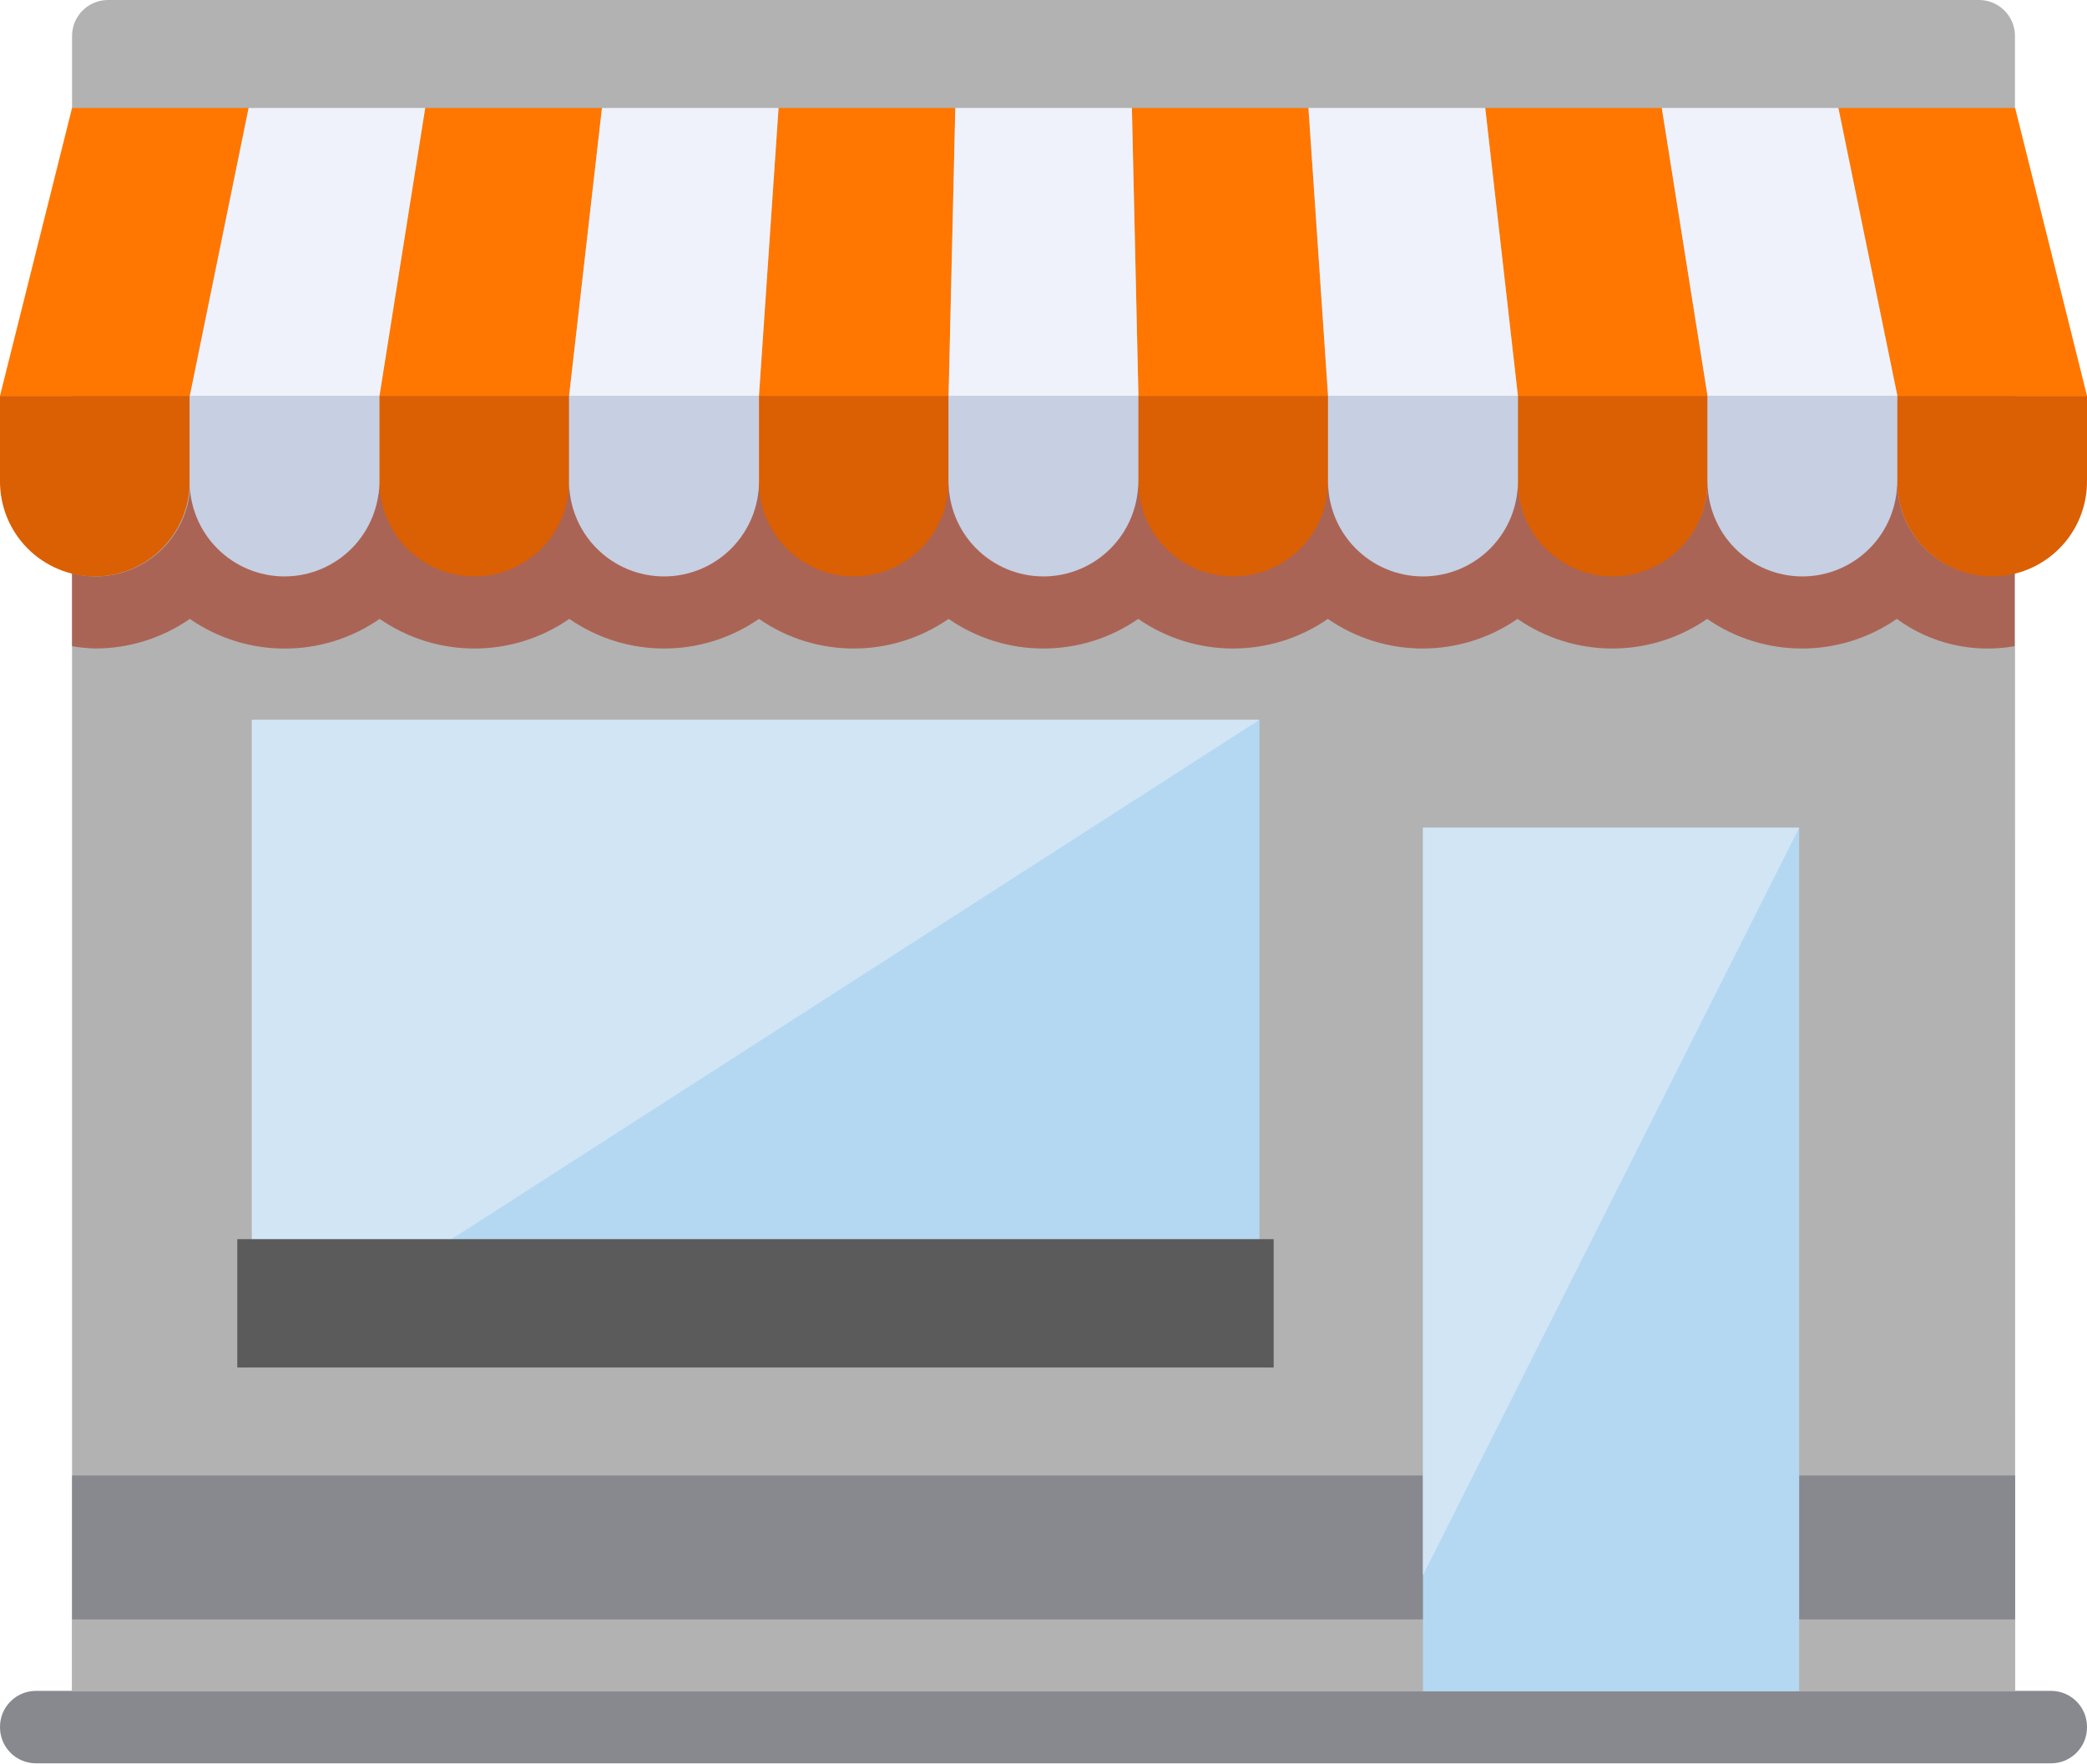
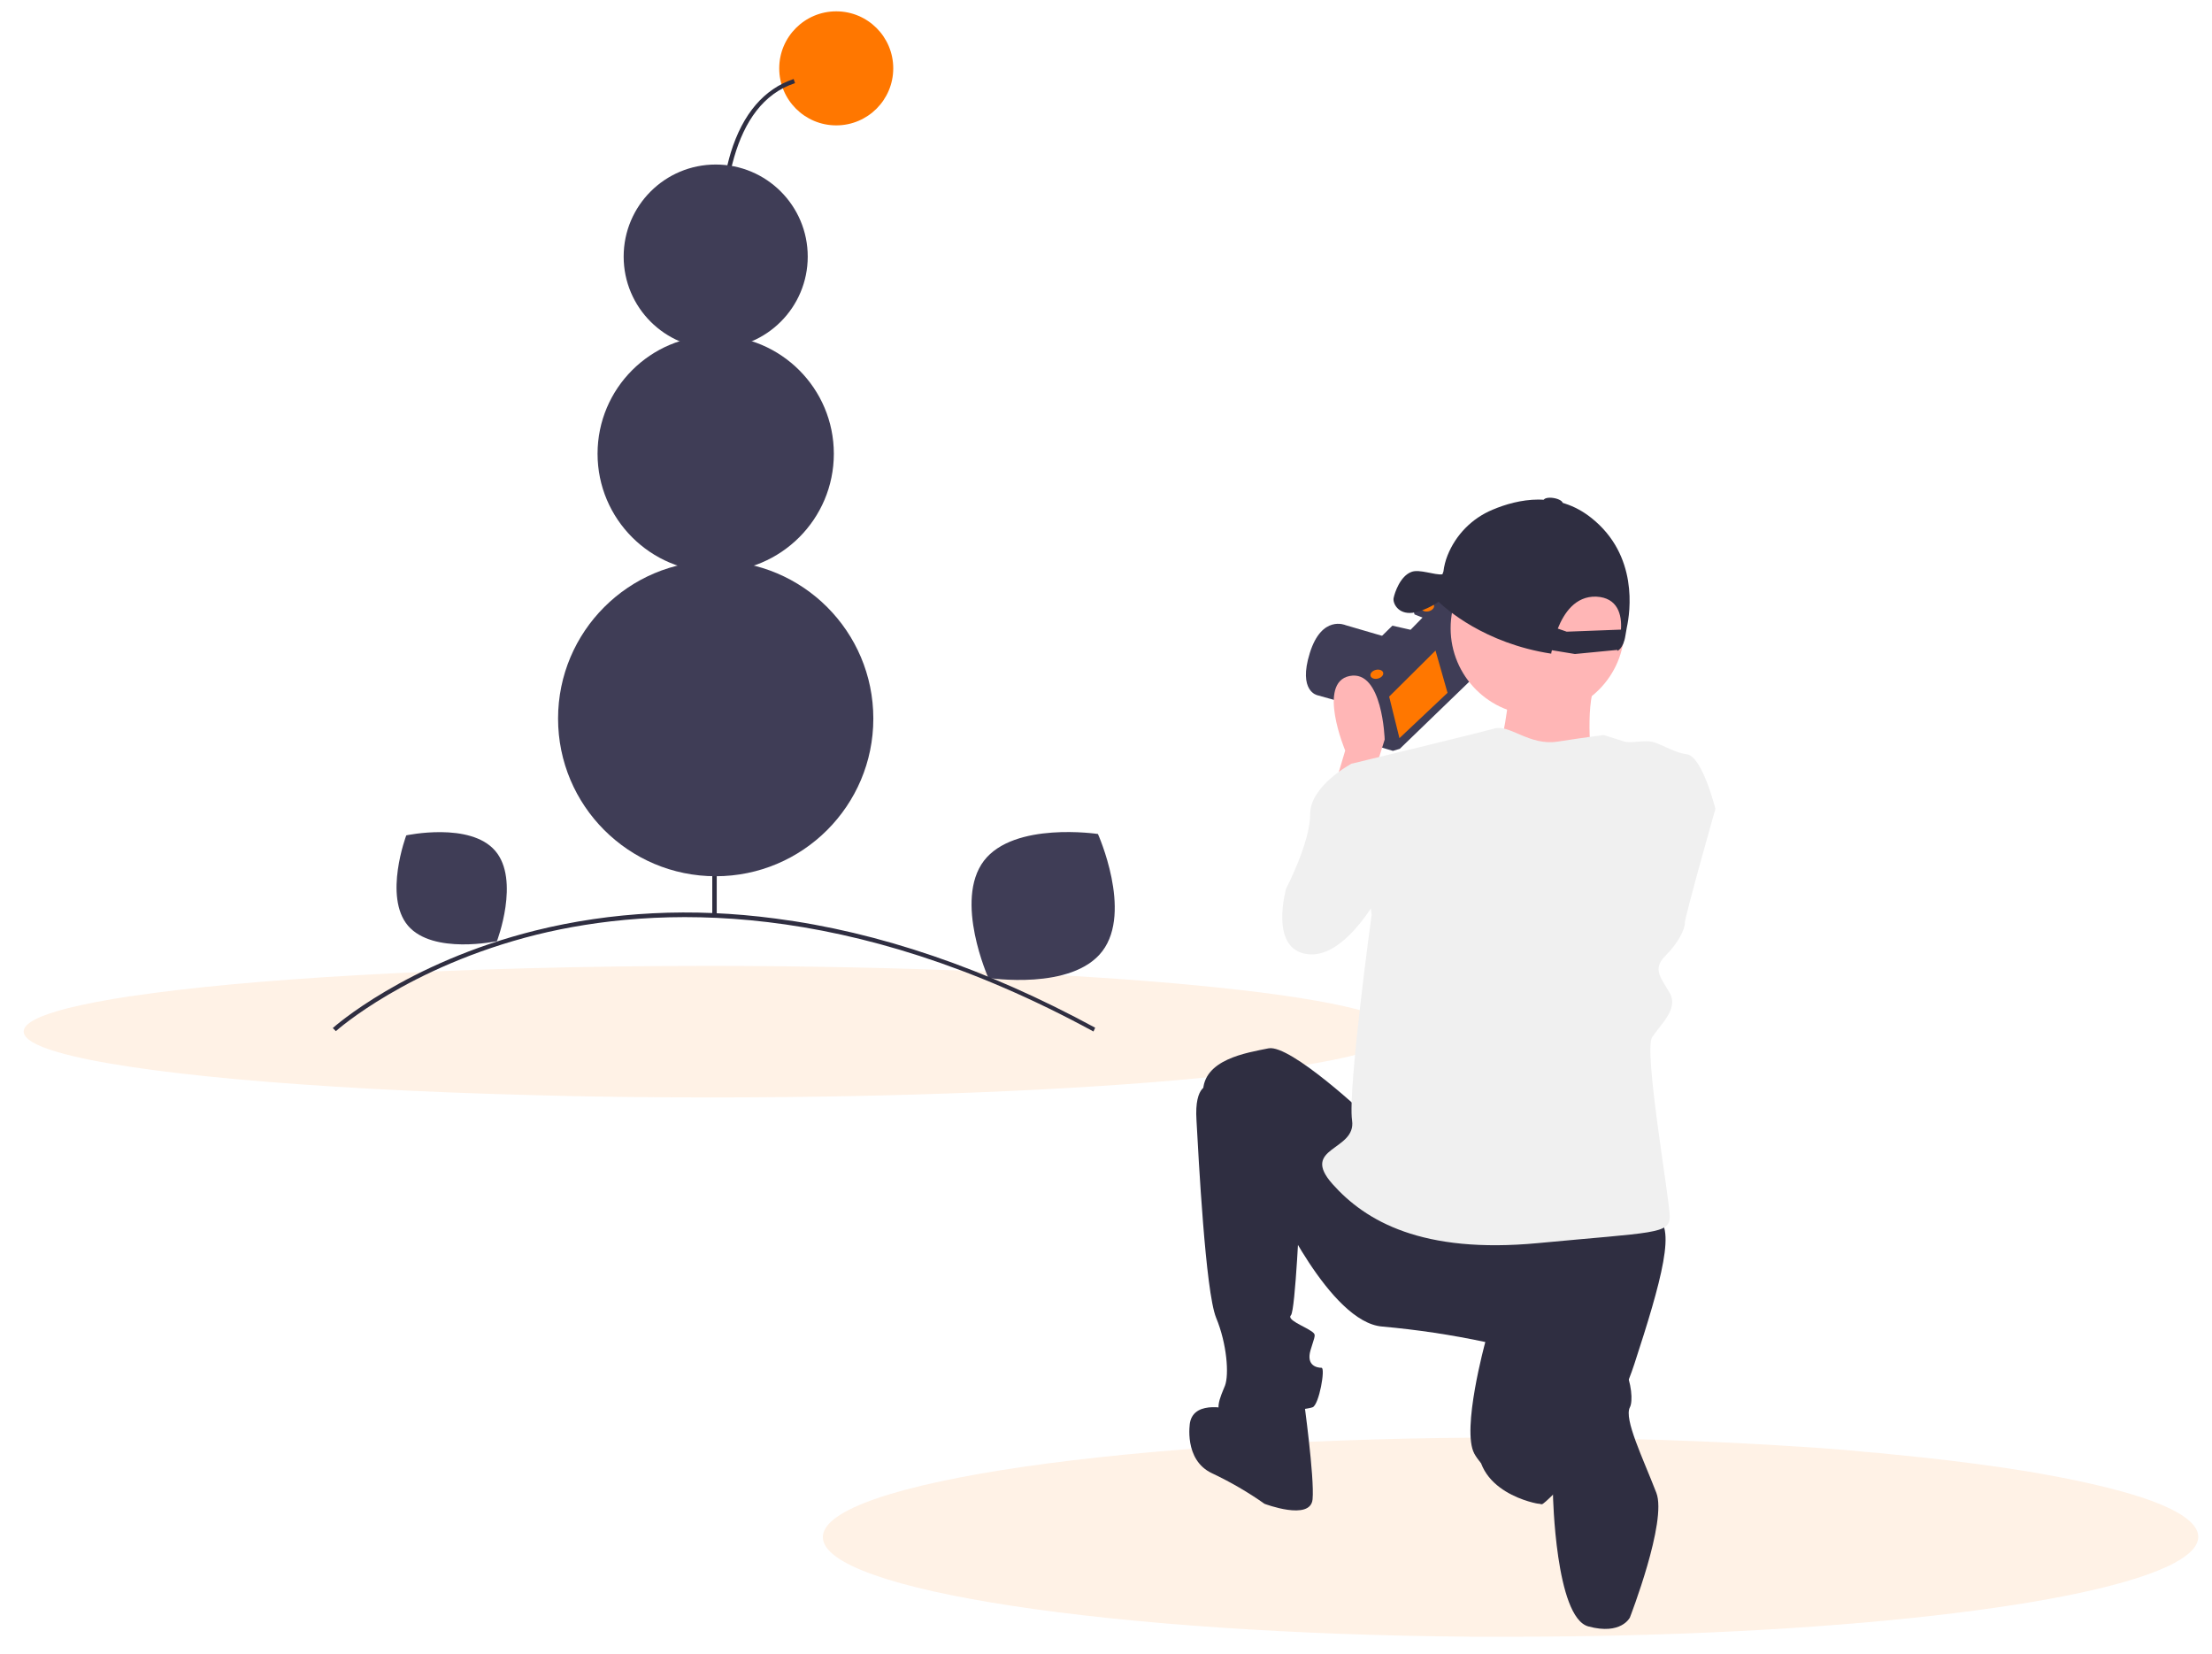
- <svg xmlns="http://www.w3.org/2000/svg" viewBox="0 0 108.62 91.77">
-   <defs>
-     <style>.cls-1{fill:#b2b2b2;}.cls-2{fill:#aa6455;}.cls-3{fill:#b4d8f1;}.cls-4{fill:#db5f03;}.cls-5{fill:#c7cfe2;}.cls-6{fill:#f70;}.cls-7{fill:#eff2fa;}.cls-8{fill:#88888f;}.cls-9{fill:#d1e5f5;}.cls-10{fill:#5b5b5b;isolation:isolate;}</style>
-   </defs>
-   <g id="Calque_2" data-name="Calque 2">
-     <g id="BODY">
-       <g id="_4" data-name="4">
-         <path class="cls-1" d="M104.88,89.89H3.75v-88A1.87,1.87,0,0,1,5.62,0H103a1.87,1.87,0,0,1,1.87,1.87Z" />
-         <path class="cls-2" d="M104.88,29.8A4.88,4.88,0,0,1,98.75,25a4.94,4.94,0,0,1-9.87,0A4.94,4.94,0,0,1,79,25a4.94,4.94,0,0,1-9.87,0,4.94,4.94,0,0,1-9.87,0,4.94,4.94,0,0,1-9.87,0,4.94,4.94,0,0,1-9.87,0,4.94,4.94,0,0,1-9.87,0,4.94,4.94,0,0,1-9.87,0,4.94,4.94,0,0,1-9.87,0A4.94,4.94,0,0,1,4.94,30a4.91,4.91,0,0,1-1.19-.16v3.79a8.59,8.59,0,0,0,1.19.12,8.63,8.63,0,0,0,4.94-1.54,8.67,8.67,0,0,0,9.88,0,8.67,8.67,0,0,0,9.87,0,8.67,8.67,0,0,0,9.87,0,8.67,8.67,0,0,0,9.87,0,8.67,8.67,0,0,0,9.87,0,8.67,8.67,0,0,0,9.87,0,8.67,8.67,0,0,0,9.87,0,8.67,8.67,0,0,0,9.87,0,8.67,8.67,0,0,0,9.87,0,8,8,0,0,0,6.13,1.42V29.8h0Z" />
-         <rect class="cls-3" x="13.11" y="37.46" width="52.44" height="33.71" />
-         <path class="cls-4" d="M44.44,30h0A4.94,4.94,0,0,1,39.5,25V20.6h9.87V25A4.94,4.94,0,0,1,44.44,30Z" />
-         <path class="cls-4" d="M64.19,30h0A4.94,4.94,0,0,1,59.25,25V20.6h9.87V25A4.94,4.94,0,0,1,64.19,30Z" />
-         <path class="cls-4" d="M24.69,30h0A4.94,4.94,0,0,1,19.75,25V20.6h9.87V25A4.94,4.94,0,0,1,24.69,30Z" />
-         <path class="cls-4" d="M4.94,30h0A4.94,4.94,0,0,1,0,25V20.6H9.87V25A4.94,4.94,0,0,1,4.94,30Z" />
-         <path class="cls-4" d="M83.94,30h0A4.94,4.94,0,0,1,79,25V20.6h9.87V25A4.94,4.94,0,0,1,83.94,30Z" />
-         <path class="cls-5" d="M34.56,30h0A4.94,4.94,0,0,1,29.62,25V20.6H39.5V25A4.94,4.94,0,0,1,34.56,30Z" />
-         <path class="cls-5" d="M74.06,30h0A4.94,4.94,0,0,1,69.12,25V20.6H79V25A4.94,4.94,0,0,1,74.06,30Z" />
-         <path class="cls-4" d="M103.69,30h0A4.94,4.94,0,0,1,98.75,25V20.6h9.87V25A4.94,4.94,0,0,1,103.69,30Z" />
-         <path class="cls-5" d="M93.81,30h0A4.94,4.94,0,0,1,88.87,25V20.6h9.87V25A4.94,4.94,0,0,1,93.81,30Z" />
-         <path class="cls-5" d="M14.81,30h0A4.94,4.94,0,0,1,9.87,25V20.6h9.87V25A4.94,4.94,0,0,1,14.81,30Z" />
-         <path class="cls-5" d="M54.31,30h0A4.94,4.94,0,0,1,49.37,25V20.6h9.87V25A4.94,4.94,0,0,1,54.31,30Z" />
-         <polygon class="cls-6" points="49.37 20.6 39.5 20.6 40.52 5.62 49.72 5.62 49.37 20.6" />
-         <polygon class="cls-6" points="69.12 20.6 59.25 20.6 58.91 5.62 68.1 5.62 69.12 20.6" />
-         <polygon class="cls-6" points="29.62 20.6 19.75 20.6 22.13 5.62 31.33 5.62 29.62 20.6" />
-         <polygon class="cls-6" points="9.88 20.6 0 20.6 3.75 5.62 12.94 5.62 9.88 20.6" />
-         <polygon class="cls-6" points="88.87 20.6 79 20.6 77.3 5.62 86.49 5.62 88.87 20.6" />
-         <polygon class="cls-7" points="39.5 20.6 29.62 20.6 31.33 5.62 40.52 5.62 39.5 20.6" />
-         <polygon class="cls-7" points="79 20.6 69.12 20.6 68.1 5.62 77.3 5.62 79 20.6" />
-         <polygon class="cls-6" points="108.62 20.6 98.75 20.6 95.68 5.62 104.88 5.62 108.62 20.6" />
-         <polygon class="cls-7" points="98.75 20.6 88.87 20.6 86.49 5.62 95.68 5.62 98.75 20.6" />
-         <polygon class="cls-7" points="19.75 20.6 9.88 20.6 12.94 5.62 22.13 5.62 19.75 20.6" />
-         <polygon class="cls-7" points="59.25 20.6 49.37 20.6 49.72 5.62 58.91 5.62 59.25 20.6" />
-         <path class="cls-8" d="M106.75,91.77H1.87A1.87,1.87,0,0,1,0,89.89H0A1.87,1.87,0,0,1,1.87,88H106.75a1.87,1.87,0,0,1,1.87,1.87h0A1.87,1.87,0,0,1,106.75,91.77Z" />
-         <rect class="cls-1" x="3.75" y="84.28" width="101.13" height="3.75" />
-         <rect class="cls-8" x="3.75" y="76.79" width="101.13" height="7.49" />
-         <rect class="cls-3" x="74.06" y="43.07" width="19.58" height="44.95" />
-         <polygon class="cls-9" points="65.55 37.46 13.11 71.17 13.11 37.46 65.55 37.46" />
-         <polygon class="cls-9" points="93.64 43.08 74.06 81.98 74.06 43.08 93.64 43.08" />
-       </g>
-       <g id="_1" data-name="1">
-         <rect class="cls-10" x="12.35" y="64.49" width="53.94" height="6.68" />
-       </g>
-     </g>
+ <svg xmlns="http://www.w3.org/2000/svg" version="1.1" id="Calque_1" x="0px" y="0px" viewBox="0 0 644.1 481.5" style="enable-background:new 0 0 644.1 481.5;" xml:space="preserve">
+   <style type="text/css">
+ 	.st0{opacity:0.1;fill:#FF7700;enable-background:new    ;}
+ 	.st1{fill:#3F3D56;}
+ 	.st2{fill:#FF7700;}
+ 	.st3{fill:none;stroke:#3F3D56;stroke-miterlimit:10;}
+ 	.st4{fill:#FFB6B6;}
+ 	.st5{fill:#F0F0F0;}
+ 	.st6{fill:#2F2E41;}
+ </style>
+   <g>
+     <path class="st0" d="M640.1,447.4c0,2.6-2.4,5.2-6.9,7.6c-23,12.4-100.8,21.5-193.4,21.5c-3.6,0-7.3,0-10.8,0   c-105.5-0.8-189.4-13.5-189.4-29c0-16,89.6-29,200.2-29c30.3,0,59,1,84.7,2.7c6.5,0.4,12.7,0.9,18.8,1.5c2.5,0.2,5,0.4,7.5,0.7   c11.6,1.1,22.3,2.4,32,3.8c4.7,0.7,9.2,1.4,13.4,2.2c11,2,20.2,4.2,27.3,6.5C634.1,439.4,640.1,443.3,640.1,447.4z" />
+     <path class="st0" d="M407.3,300.4c0,10.6-89.6,19.1-200.2,19.1c-18.3,0-36-0.2-52.8-0.7c-64.9-1.7-116.6-6.4-137.5-12.5   c-6.5-1.9-9.9-3.9-9.9-6c0-2.4,4.6-4.7,12.9-6.8c4.9-1.2,11-2.4,18.3-3.5c0.1,0,0.1,0,0.2,0c16.7-2.5,39.3-4.6,65.9-6.1   c30.1-1.7,65.2-2.7,102.8-2.7C317.7,281.3,407.3,289.9,407.3,300.4z" />
+     <path class="st1" d="M398.2,206.5l-14.6-4.1c0,0-5.7-1.1-2.2-12.3c3.5-11.2,10.4-8.1,10.4-8.1l13,3.8l5.1,1.6l-7.2,10.1l-0.6,6.7   L398.2,206.5z" />
+     <polygon class="st1" points="426.5,176.9 431.1,195.3 407.6,218 405.6,218.6 400.2,217 395.6,198.7 400.2,193.8 395.5,192.6    405.6,182.7 410.9,183.9 415.1,179.6 412.3,178.5 412,177.4 415.5,174.7  " />
+     <polygon class="st2" points="404.5,202.8 407.5,214.9 421.5,201.7 418,189.4  " />
+     <polygon class="st3" points="426.5,176.9 427.1,179.5 403.8,202.3 401.7,202.8 396.5,201.3 396.2,201.3 395.6,198.7 400.2,193.8    395.5,192.6 405.6,182.7 410.9,183.9 415.1,179.6 412.3,178.5 412,177.4 415.5,174.7  " />
+     <ellipse transform="matrix(0.9701 -0.2429 0.2429 0.9701 -30.4729 106.2558)" class="st2" cx="415.7" cy="176.7" rx="1.9" ry="1.3" />
+     <ellipse transform="matrix(0.9701 -0.2429 0.2429 0.9701 -35.6801 103.2368)" class="st2" cx="400.9" cy="196.3" rx="1.9" ry="1.3" />
+     <path class="st4" d="M388.5,229.3l3.2-10.8c0,0-8.3-19.8,1.3-21.7c9.6-1.9,10.2,18.5,10.2,18.5l-3.8,12.1L388.5,229.3z" />
+     <circle class="st4" cx="447.7" cy="182.9" r="25.3" />
+     <path class="st4" d="M439.5,200.8c0,0-1.5,18.6-5.2,20.1c-3.7,1.5,40.2,11.9,40.2,11.9l-11.2-12.7c0,0-2.2-19.4,3-23.8L439.5,200.8   z" />
+     <path class="st5" d="M403.8,223.6l-10.2-1.3c0,0-12.1,6.4-12.1,14.7c0,8.3-7,21.7-7,21.7s-5.1,17.9,6.4,19.1   c11.5,1.3,21.7-19.1,21.7-19.1L403.8,223.6z" />
+     <path class="st6" d="M398.1,325c0,0-22.3-21-28.7-19.8c-6.4,1.3-19.1,3.2-19.1,12.8s21,31.9,21,31.9s15.9,35.1,31.2,36.3   c10.1,0.9,20.1,2.4,30,4.5c0,0-7,25.5-3.2,32.5c3.8,7,18.5,15.3,19.8,14.7c1.3-0.6,19.1-17.2,26.8-40.8   c7.7-23.6,12.8-41.4,5.7-42.7C474.6,353,398.1,325,398.1,325z" />
+     <path class="st6" d="M352.2,316c0,0-4.5-0.6-3.8,10.2c0.6,10.8,2.6,49.7,5.7,57.4c3.2,7.7,3.8,16.6,2.6,19.8   c-1.3,3.2-3.8,8.3,0.6,8.9c4.5,0.6,23-1.9,24.9-2.6s3.8-11.5,2.6-11.5c-1.3,0-4.5-0.6-3.2-5.1c1.3-4.5,1.9-4.5,0-5.7   c-1.9-1.3-7-3.2-5.7-4.5c1.3-1.3,2.6-31.2,2.6-31.2L352.2,316z" />
+     <path class="st6" d="M358.6,410.4c0,0-10.8-3.2-12.1,3.8c0,0-1.9,10.8,6.4,14.7c5.3,2.5,10.5,5.5,15.3,8.9c0,0,13.4,5.1,14-1.3   c0.6-6.4-2.6-29.3-2.6-29.3L358.6,410.4z" />
+     <path class="st6" d="M430.6,418.1l20.4-16.6c0,0-3.8,20.4,1.3,24.2l2.3,6.8l-6.5,5.3C448.1,437.9,428.1,434.6,430.6,418.1z" />
+     <path class="st6" d="M459.3,390c0,0-13.4,3.8-11.5,17.2c1.9,13.4,4.4,27.9,4.4,27.9s0.7,35.8,10.3,38.4s12.1-2.6,12.1-2.6   s10.9-28,7.7-36.3c-3.9-10.1-9.5-21.5-7.7-24.9C476.4,406.4,473.3,388.1,459.3,390z" />
+     <path class="st5" d="M467,214c0,0-5.1,0.6-13.4,1.9c-8.3,1.3-14-5.1-18.5-3.8c-4.5,1.3-41.4,10.2-41.4,10.2l5.7,44   c0,0-7,51-5.7,59.9c1.3,8.9-15.3,7.7-5.7,18.5c9.6,10.8,26.1,20.4,59.9,17.2s38.3-2.6,38.3-7.7c0-5.1-7.7-48.5-5.1-52.3   c2.6-3.8,7.7-8.3,5.1-12.8s-5.1-7-1.3-10.8s5.7-7.7,5.7-9.6s8.9-33.2,8.9-33.2s-3.8-15.3-8.3-15.9c-4.5-0.6-8.3-3.8-11.5-3.8   c-3.2,0-5.1,0.6-7,0L467,214z" />
+     <path class="st6" d="M411.3,178.4c2.9-0.4,6-2.1,7.6-3.2c1.9,1.8,13.2,12.1,32.8,15.1c0,0,0-0.4,0.2-1l6.7,1.1l12.4-1.2   c-0.1,0.2-0.1,0.3-0.1,0.3s1.8-0.5,2.4-4.5c0.1-0.8,0.3-1.5,0.4-2.3c1-4.6,3.4-21-10.3-31.9c-10-8-21.5-5.5-28.8-2.4   c-6,2.5-10.7,7.3-13.1,13.3c-0.6,1.5-1,3.1-1.2,4.7l-0.3,0.8c-2.2,0.3-6.7-1.6-9-0.7c-3.3,1.2-4.9,6.1-5.2,7.6   C405.5,175.5,407,178.9,411.3,178.4z M453.6,183c1.8-4.5,5.1-9.5,11.2-9.3c6.3,0.3,7.5,5.3,7.2,9.6l-15.8,0.6L453.6,183z" />
+     <ellipse transform="matrix(0.1682 -0.9857 0.9857 0.1682 232.2709 567.3586)" class="st6" cx="452.3" cy="146" rx="1.1" ry="2.8" />
+     <circle class="st2" cx="243.5" cy="19.9" r="16.6" />
+     <path class="st6" d="M216.1,125.2c-0.1-0.2-5.6-22.7-6.6-46.3c-0.6-13.9,0.6-25.5,3.3-34.5c3.5-11.3,9.7-18.5,18.3-21.4l0.4,1.2   c-18.7,6.1-21.6,33.1-20.8,54.6c0.9,23.5,6.5,45.8,6.5,46L216.1,125.2z" />
+     <path class="st1" d="M286.5,250.6c-8.8,11.6,1.3,34.1,1.3,34.1s24.4,3.8,33.2-7.8c8.8-11.6-1.3-34.1-1.3-34.1   S295.3,239.1,286.5,250.6z" />
+     <path class="st1" d="M118.8,269.5c7.3,8.5,25.9,4.5,25.9,4.5s6.8-17.8-0.5-26.3c-7.3-8.5-25.9-4.5-25.9-4.5S111.6,261,118.8,269.5z   " />
+     <path class="st6" d="M318.4,300.3c-71.3-38.8-127.5-36.7-162.1-28.2c-37.4,9.3-58.3,27.9-58.5,28.1l-0.9-0.9   c0.2-0.2,21.3-19,59-28.4c22.2-5.5,45.6-6.7,69.8-3.5c30.2,3.9,61.5,14.6,93.2,31.8L318.4,300.3z" />
+     <rect x="207.4" y="186.3" class="st6" width="1.3" height="80.1" />
+     <circle class="st1" cx="208.4" cy="209.2" r="45.9" />
+     <circle class="st1" cx="208.4" cy="132.1" r="34.4" />
+     <circle class="st1" cx="208.4" cy="74.7" r="26.8" />
  </g>
</svg>
